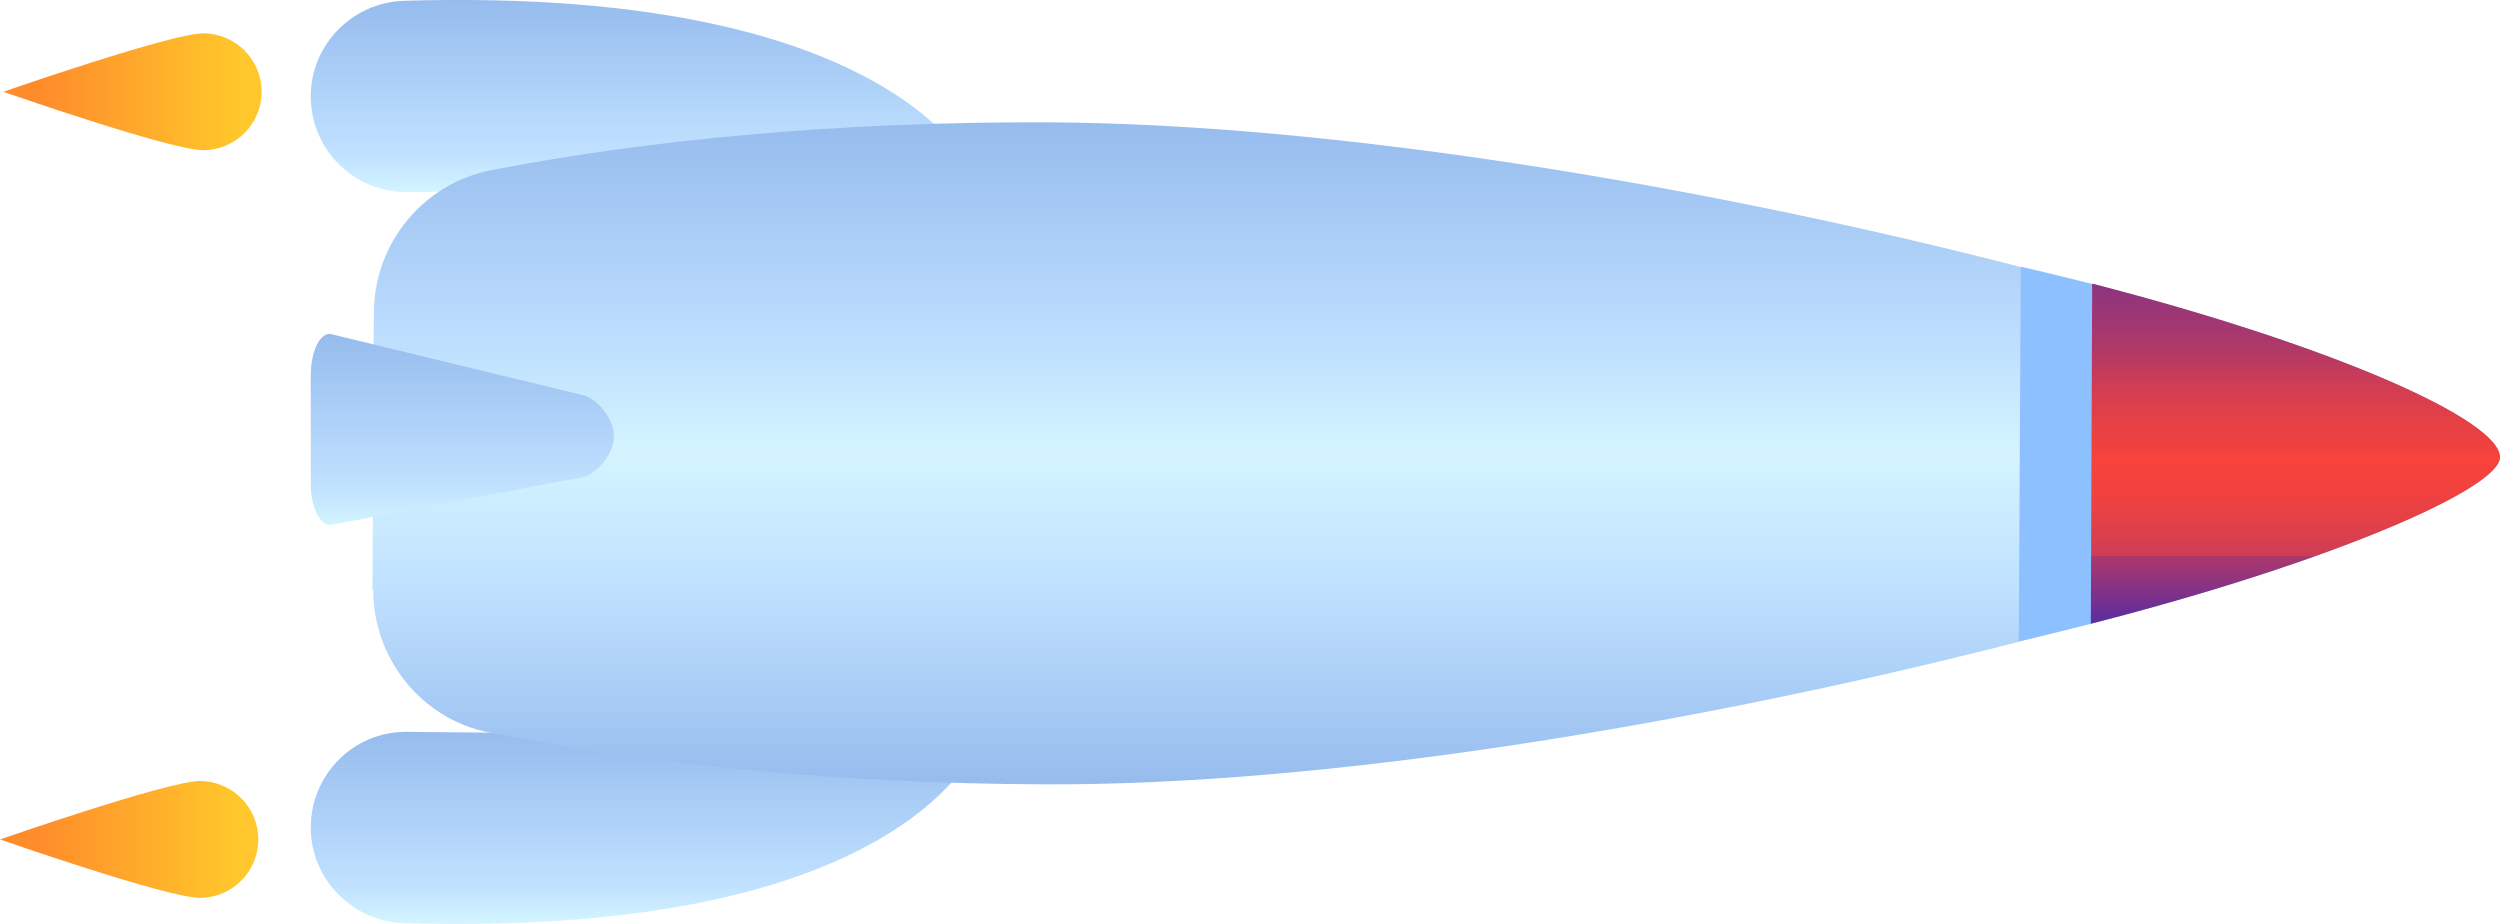
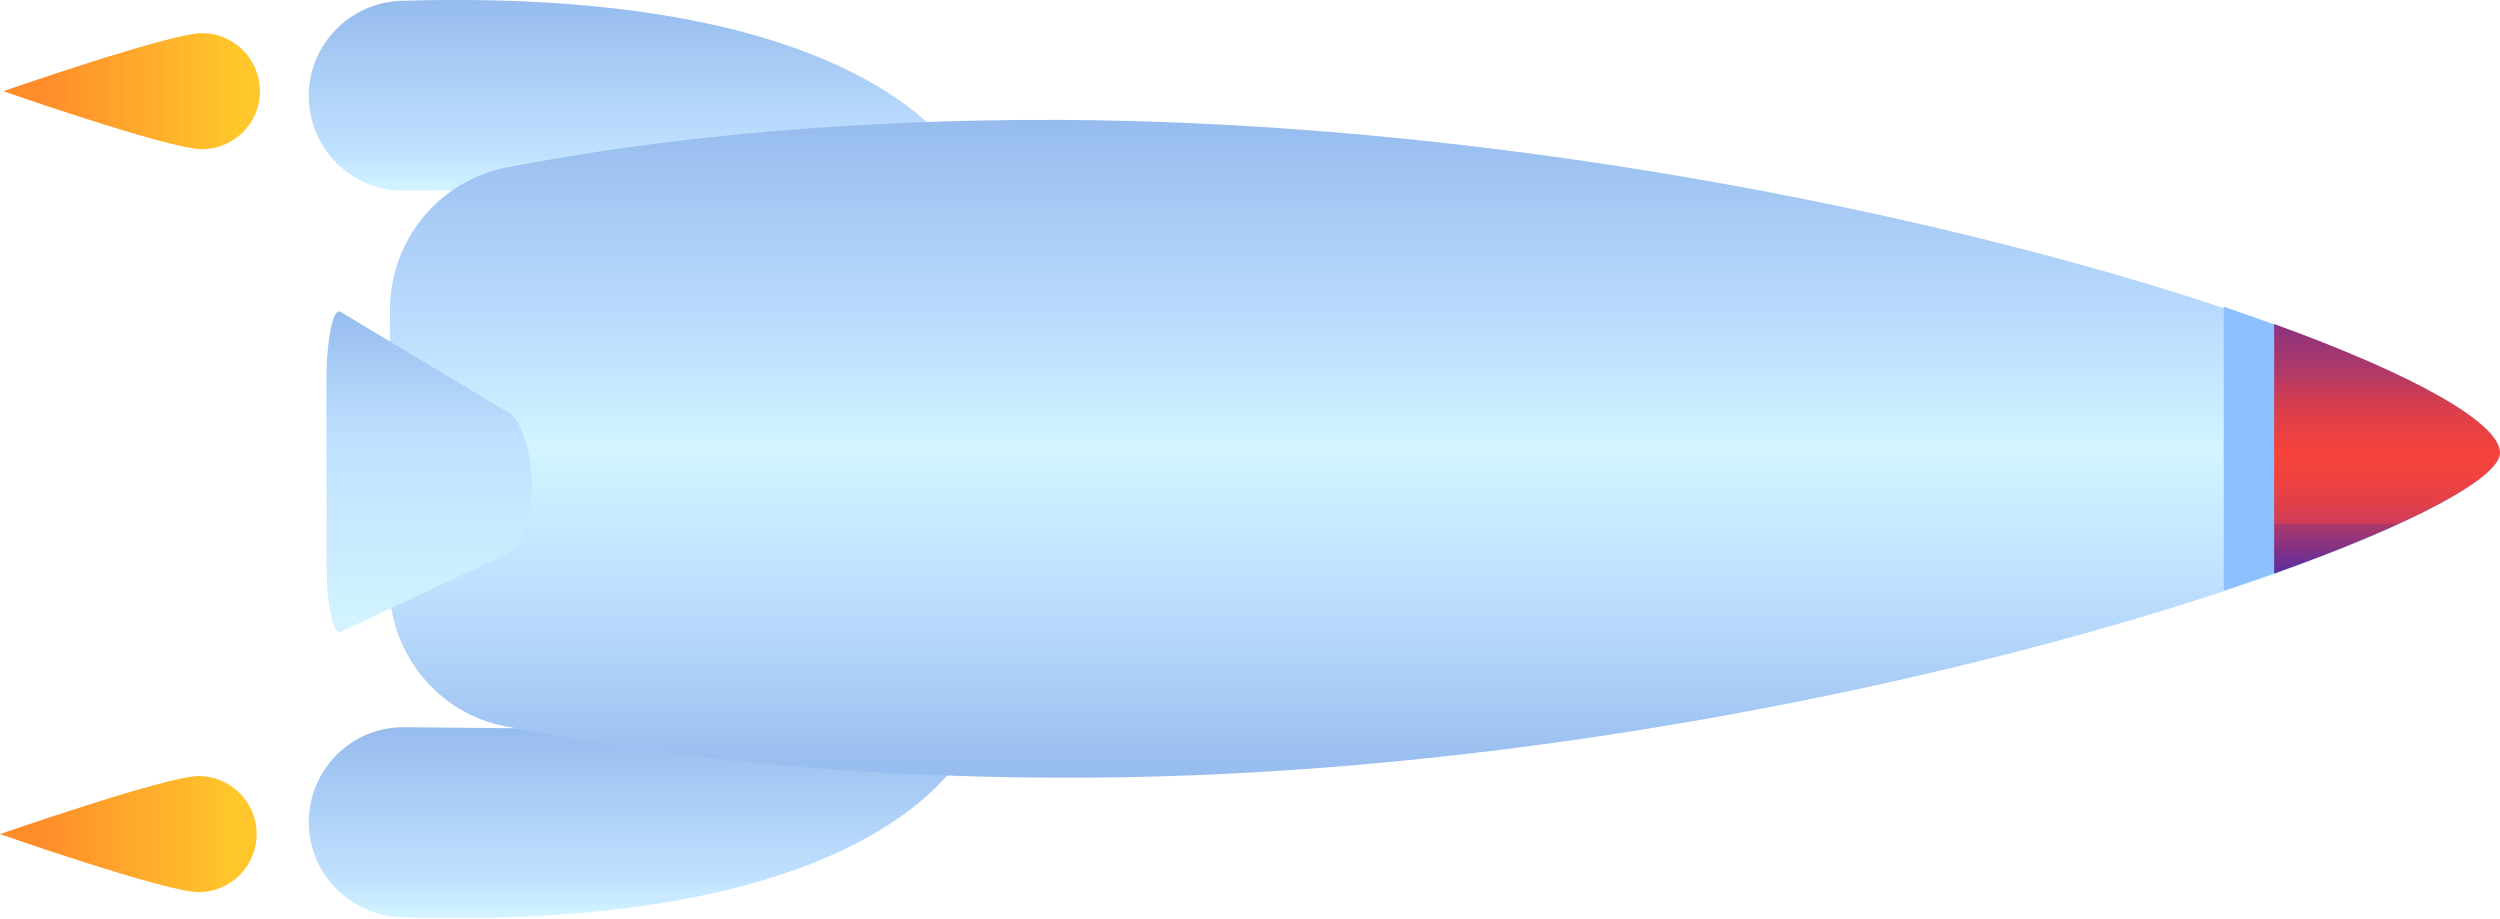
- <svg xmlns="http://www.w3.org/2000/svg" xmlns:xlink="http://www.w3.org/1999/xlink" id="_레이어_2" data-name="레이어 2" viewBox="0 0 376.5 139.15">
+ <svg xmlns="http://www.w3.org/2000/svg" xmlns:xlink="http://www.w3.org/1999/xlink" id="_레이어_2" data-name="레이어 2" viewBox="0 0 378.91 139.15">
  <defs>
    <style>
      .cls-1 {
-         fill: url(#_무제_그라디언트_7);
+         fill: #8cc0ff;
+         stroke: #8cc0ff;
+         stroke-miterlimit: 10;
      }

-       .cls-1, .cls-2, .cls-3, .cls-4, .cls-5, .cls-6, .cls-7, .cls-8 {
+       .cls-2 {
+         fill: url(#_무제_그라디언트_5);
+       }
+ 
+       .cls-2, .cls-3, .cls-4, .cls-5, .cls-6, .cls-7, .cls-8 {
        stroke-width: 0px;
      }

-       .cls-2 {
-         fill: url(#_무제_그라디언트_7-2);
-       }
- 
      .cls-3 {
-         fill: url(#_무제_그라디언트_7-3);
+         fill: url(#_무제_그라디언트_2);
      }

      .cls-4 {
-         fill: url(#_무제_그라디언트_5);
+         fill: url(#_무제_그라디언트_4-2);
      }

      .cls-5 {
-         fill: url(#_무제_그라디언트_2);
+         fill: url(#_무제_그라디언트_11);
      }

      .cls-6 {
        fill: url(#_무제_그라디언트_2-2);
      }

      .cls-7 {
-         fill: #8cc0ff;
+         fill: url(#_무제_그라디언트_4);
      }

      .cls-8 {
        fill: url(#_무제_그라디언트_6);
      }
    </style>
-     <linearGradient id="_무제_그라디언트_2" data-name="무제 그라디언트 2" x1="97.18" y1="938.42" x2="97.18" y2="967.92" gradientTransform="translate(974.32 -83.36) rotate(90)" gradientUnits="userSpaceOnUse">
+     <linearGradient id="_무제_그라디언트_2" data-name="무제 그라디언트 2" x1="37.69" y1="201.08" x2="37.69" y2="171.58" gradientTransform="translate(-165.18 -23.86) rotate(90) scale(1 -1)" gradientUnits="userSpaceOnUse">
      <stop offset="0" stop-color="#ffc72b" />
      <stop offset="1" stop-color="#ff8c2b" />
    </linearGradient>
-     <linearGradient id="_무제_그라디언트_2-2" data-name="무제 그라디언트 2" x1="209.78" y1="938.92" x2="209.78" y2="968.52" xlink:href="#_무제_그라디언트_2" />
-     <linearGradient id="_무제_그라디언트_7" data-name="무제 그라디언트 7" x1="222.38" y1="877.02" x2="193.46" y2="877.02" gradientTransform="translate(974.32 -83.36) rotate(90)" gradientUnits="userSpaceOnUse">
+     <linearGradient id="_무제_그라디언트_2-2" data-name="무제 그라디언트 2" x1="150.29" y1="200.58" x2="150.29" y2="170.98" xlink:href="#_무제_그라디언트_2" />
+     <linearGradient id="_무제_그라디언트_4" data-name="무제 그라디언트 4" x1="162.89" y1="262.48" x2="133.96" y2="262.48" gradientTransform="translate(-165.18 -23.86) rotate(90) scale(1 -1)" gradientUnits="userSpaceOnUse">
      <stop offset="0" stop-color="#d3f4ff" />
      <stop offset=".2" stop-color="#c0e1ff" />
      <stop offset="1" stop-color="#96bcee" />
    </linearGradient>
-     <linearGradient id="_무제_그라디언트_7-2" data-name="무제 그라디언트 7" x1="-6105.91" y1="877.02" x2="-6076.98" y2="877.02" gradientTransform="translate(974.32 -6076.98) rotate(-90) scale(1 -1)" xlink:href="#_무제_그라디언트_7" />
-     <linearGradient id="_무제_그라디언트_5" data-name="무제 그라디언트 5" x1="101.78" y1="758.22" x2="201.49" y2="758.22" gradientTransform="translate(974.32 -83.36) rotate(90)" gradientUnits="userSpaceOnUse">
+     <linearGradient id="_무제_그라디언트_4-2" data-name="무제 그라디언트 4" x1="-7533.89" x2="-7504.96" gradientTransform="translate(-165.18 -7504.96) rotate(-90)" xlink:href="#_무제_그라디언트_4" />
+     <linearGradient id="_무제_그라디언트_5" data-name="무제 그라디언트 5" x1="42.03" y1="384.09" x2="141.73" y2="384.09" gradientTransform="translate(-165.18 -23.86) rotate(90) scale(1 -1)" gradientUnits="userSpaceOnUse">
      <stop offset="0" stop-color="#96bcee" />
      <stop offset=".3" stop-color="#badbfd" />
      <stop offset=".5" stop-color="#d3f4ff" />
      <stop offset=".7" stop-color="#c0e1ff" />
      <stop offset="1" stop-color="#96bcee" />
    </linearGradient>
-     <linearGradient id="_무제_그라디언트_6" data-name="무제 그라디언트 6" x1="126.07" y1="628.62" x2="177.29" y2="628.62" gradientTransform="translate(974.32 -83.36) rotate(90)" gradientUnits="userSpaceOnUse">
+     <linearGradient id="_무제_그라디언트_11" data-name="무제 그라디언트 11" x1="119.69" y1="230.22" x2="70.99" y2="230.22" gradientTransform="translate(-165.18 -23.86) rotate(90) scale(1 -1)" gradientUnits="userSpaceOnUse">
+       <stop offset="0" stop-color="#d3f4ff" />
+       <stop offset=".59" stop-color="#c0e1ff" />
+       <stop offset="1" stop-color="#96bcee" />
+     </linearGradient>
+     <linearGradient id="_무제_그라디언트_6" data-name="무제 그라디언트 6" x1="361.79" y1="49.11" x2="361.79" y2="86.93" gradientUnits="userSpaceOnUse">
      <stop offset="0" stop-color="#5a2da1" />
      <stop offset="0" stop-color="#5e2d9e" />
      <stop offset="0" stop-color="#8c3480" />
      <stop offset=".2" stop-color="#b23967" />
      <stop offset=".3" stop-color="#d03d53" />
      <stop offset=".4" stop-color="#e54046" />
      <stop offset=".5" stop-color="#f2423d" />
      <stop offset=".5" stop-color="#f7433b" />
      <stop offset=".6" stop-color="#f2423e" />
      <stop offset=".7" stop-color="#e44047" />
      <stop offset=".8" stop-color="#cd3d56" />
      <stop offset=".8" stop-color="#ad386b" />
      <stop offset=".9" stop-color="#843285" />
      <stop offset="1" stop-color="#5a2da1" />
    </linearGradient>
-     <linearGradient id="_무제_그라디언트_7-3" data-name="무제 그라디언트 7" x1="162.41" y1="904.69" x2="133.61" y2="904.69" xlink:href="#_무제_그라디언트_7" />
  </defs>
-   <g id="_레이어_1-2" data-name="레이어 1">
+   <g id="_레이어_2-2" data-name=" 레이어 2">
    <g>
      <g>
-         <path class="cls-5" d="M30.6,22.62C25.7,22.62.5,13.82.5,13.82c0,0,25.3-8.8,30.1-8.8s8.8,3.9,8.8,8.8-4,8.8-8.8,8.8Z" />
+         <path class="cls-3" d="M30.6,22.62C25.7,22.62.5,13.82.5,13.82c0,0,25.3-8.8,30.1-8.8s8.8,3.9,8.8,8.8-4,8.8-8.8,8.8Z" />
        <path class="cls-6" d="M30.1,135.22c-4.9,0-30.1-8.8-30.1-8.8,0,0,25.3-8.8,30.1-8.8s8.8,3.9,8.8,8.8-4,8.8-8.8,8.8Z" />
      </g>
      <g>
-         <g>
-           <g>
-             <path class="cls-1" d="M147.8,111.02s-9.8,30.3-86.9,28c-7.8-.2-14.1-6.6-14.1-14.4h0c0-8,6.5-14.5,14.5-14.4l86.5.8h0Z" />
-             <path class="cls-2" d="M147.8,28.12S138.1-2.18,60.9.12c-7.8.2-14.1,6.6-14.1,14.4h0c0,8,6.5,14.5,14.5,14.4l86.5-.8h0Z" />
-           </g>
-           <g>
-             <path class="cls-4" d="M56.2,88.82c0,10.4,7.3,19.5,17.5,21.5,24.2,4.8,52.8,7.7,83.5,7.8,87.5.4,218.9-38.2,218.9-49.1,0-12.9-131-50.2-218.5-50.6-30.7-.1-59.3,2.5-83.6,7.2-10.2,2-17.6,10.9-17.7,21.4l-.2,41.9h0l.1-.1Z" />
-             <g>
-               <path class="cls-7" d="M304.14,96.57c42.2-9.82,72.36-22.6,72.36-27.71,0-6.1-30.06-18.97-72.17-28.7l-.3,56.5h0l.1-.08Z" />
-               <path class="cls-8" d="M314.89,93.93c36.43-9.32,61.61-20.37,61.61-25.07,0-5.61-24.98-16.74-61.42-26.15l-.2,51.22h0Z" />
-             </g>
-           </g>
-         </g>
-         <path class="cls-3" d="M92.46,65.63h0c0,3.2-3.13,5.9-4.57,6.2l-37.97,7.2c-1.67.3-3.12-2.6-3.12-6.2v-16.3c0-3.7,1.45-6.6,3.12-6.2l37.97,9.2c1.45.3,4.57,3,4.57,6.2v-.1Z" />
+         <path class="cls-7" d="M147.8,111.02s-9.8,30.3-86.9,28c-7.8-.2-14.1-6.6-14.1-14.4h0c0-8,6.5-14.5,14.5-14.4l86.5.8h0Z" />
+         <path class="cls-4" d="M147.8,28.12S138.1-2.18,60.9.12c-7.8.2-14.1,6.6-14.1,14.4h0c0,8,6.5,14.5,14.5,14.4l86.5-.8h0Z" />
+       </g>
+       <path class="cls-2" d="M59.01,88.57c0,10.4,7.3,19.5,17.5,21.5,24.2,4.8,52.8,7.7,83.5,7.8,108.83.5,218.9-38.3,218.9-49.1,0-13-109.67-50.1-218.5-50.6-30.7-.1-59.3,2.5-83.6,7.2-10.2,2-17.6,10.9-17.7,21.4l-.2,41.9h0l.1-.1h0Z" />
+       <path class="cls-5" d="M80.6,73.13h0c0,5.41-2.13,9.98-3.11,10.48l-25.88,12.17c-1.14.51-2.13-4.4-2.13-10.48v-27.56c0-6.26.99-11.16,2.13-10.48l25.88,15.56c.99.51,3.11,5.07,3.11,10.48v-.17Z" />
+       <g>
+         <path class="cls-1" d="M337.54,47.2v41.63c24.72-8.3,39.96-16.19,39.96-20.21,0-4.84-15.23-13.03-39.96-21.43Z" />
+         <path class="cls-8" d="M344.68,49.11v37.82c21.34-7.59,34.23-14.59,34.23-18.31,0-4.48-12.89-11.79-34.23-19.51Z" />
      </g>
    </g>
  </g>
</svg>
